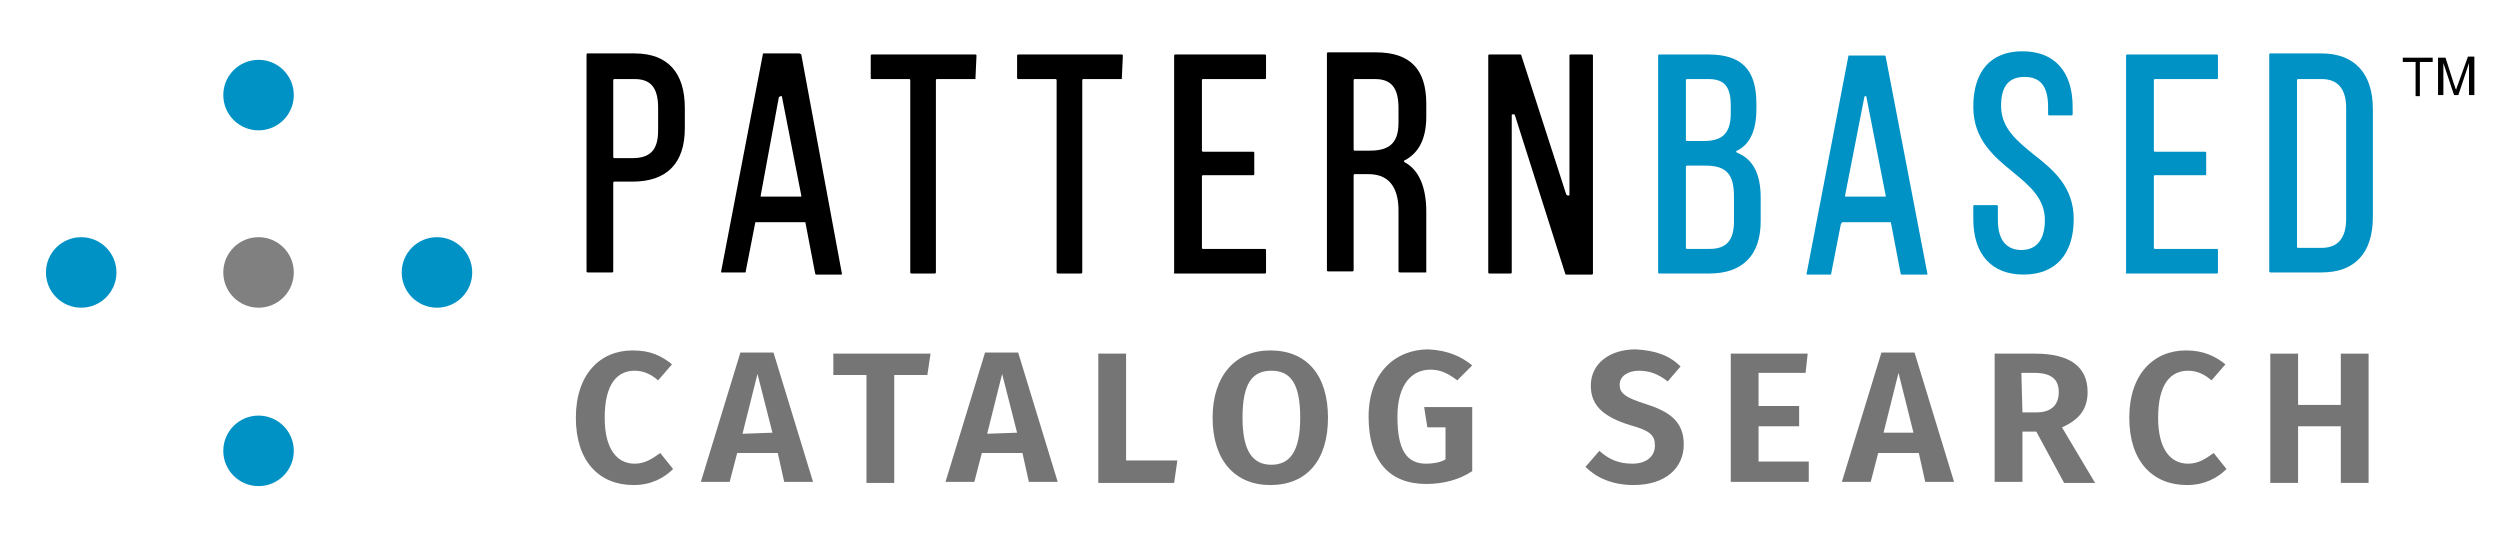
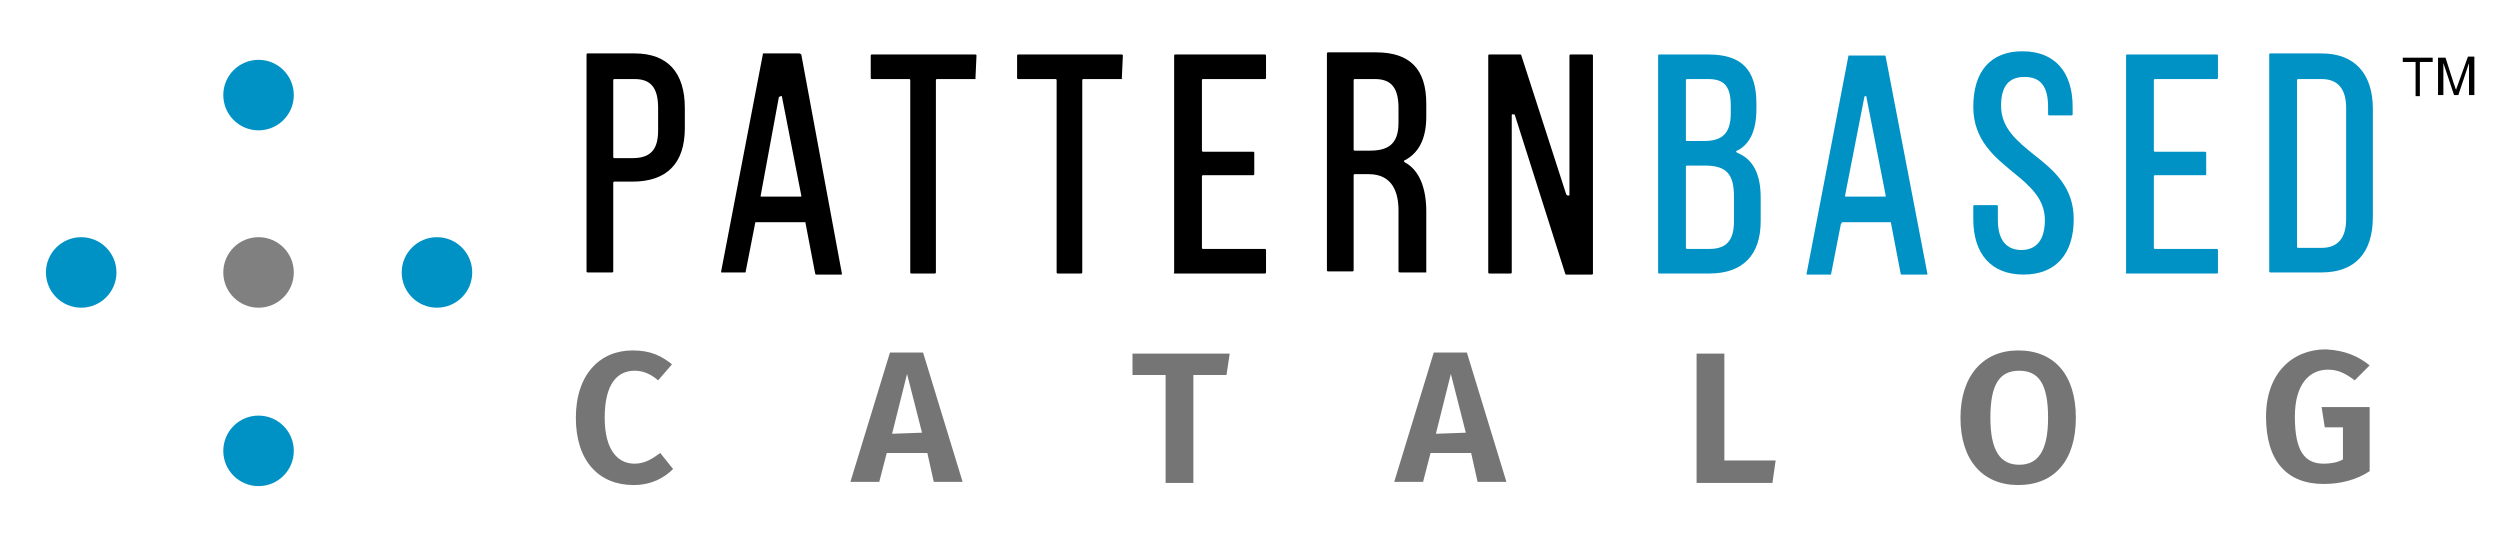
<svg xmlns="http://www.w3.org/2000/svg" version="1.1" id="Layer_1" x="0px" y="0px" viewBox="0 0 234 50" style="enable-background:new 0 0 234 50;" xml:space="preserve">
  <style type="text/css">
	.st0{fill:#0092C5;}
	.st1{fill:#808080;}
	.st2{fill:#757575;}
- 	.st6{fill:#000000;}
</style>
-   <g id="Layer1">
+   <g id="Layer1_1_">
    <g>
      <circle class="st0" cx="24.2" cy="8.9" r="3.3" />
      <circle class="st0" cx="7.6" cy="25.5" r="3.3" />
      <circle class="st1" cx="24.2" cy="25.5" r="3.3" />
      <circle class="st0" cx="24.2" cy="42.2" r="3.3" />
      <circle class="st0" cx="40.9" cy="25.5" r="3.3" />
    </g>
    <g>
      <g>
        <path class="st2" d="M62.9,34.1l-1.3,1.5c-0.7-0.6-1.4-0.9-2.2-0.9c-1.6,0-2.8,1.2-2.8,4.4c0,3,1.2,4.3,2.8,4.3     c1,0,1.7-0.5,2.4-1l1.2,1.5c-0.8,0.8-2,1.5-3.7,1.5c-3.2,0-5.4-2.2-5.4-6.3s2.3-6.3,5.3-6.3C60.9,32.8,61.9,33.3,62.9,34.1z" />
-         <path class="st2" d="M72.8,42.4H69l-0.7,2.7h-2.7L69.3,33h3.1l3.7,12.1h-2.7L72.8,42.4z M72.3,40.5L70.9,35l-1.4,5.6L72.3,40.5     L72.3,40.5z" />
-         <path class="st2" d="M86.8,35.1h-3.1v10.1h-2.6V35.1H78v-2h9.1L86.8,35.1z" />
-         <path class="st2" d="M95.7,42.4h-3.8l-0.7,2.7h-2.7L92.2,33h3.1L99,45.1h-2.7L95.7,42.4z M95.2,40.5L93.8,35l-1.4,5.6L95.2,40.5     L95.2,40.5z" />
-         <path class="st2" d="M105.4,43.1h4.8l-0.3,2.1h-7.1V33.1h2.6V43.1z" />
-         <path class="st2" d="M124.3,39.1c0,4-2,6.3-5.4,6.3c-3.3,0-5.4-2.3-5.4-6.3c0-3.9,2.1-6.3,5.4-6.3     C122.3,32.8,124.3,35.1,124.3,39.1z M116.3,39.1c0,3.2,1,4.4,2.7,4.4s2.7-1.2,2.7-4.4s-0.9-4.4-2.7-4.4     C117.2,34.7,116.3,35.9,116.3,39.1z" />
-         <path class="st2" d="M137.8,34.2l-1.4,1.4c-0.8-0.6-1.5-1-2.5-1c-1.7,0-3.1,1.3-3.1,4.4c0,3.2,0.9,4.4,2.7,4.4     c0.6,0,1.3-0.1,1.8-0.4v-3h-1.7l-0.3-1.9h4.5v6c-1.2,0.8-2.7,1.2-4.3,1.2c-3.5,0-5.4-2.2-5.4-6.3s2.5-6.3,5.6-6.3     C135.6,32.8,136.8,33.4,137.8,34.2z" />
-         <path class="st2" d="M157.3,34.3l-1.2,1.4c-0.9-0.7-1.7-1-2.7-1s-1.8,0.5-1.8,1.3s0.5,1.2,2.4,1.8c2.2,0.7,3.6,1.6,3.6,3.8     s-1.7,3.8-4.7,3.8c-2,0-3.5-0.7-4.5-1.7l1.3-1.5c0.9,0.8,1.8,1.2,3.1,1.2c1.2,0,2.1-0.6,2.1-1.7c0-1-0.5-1.4-2.3-1.9     c-2.6-0.8-3.7-1.9-3.7-3.7c0-2.1,1.8-3.4,4.2-3.4C155,32.8,156.3,33.3,157.3,34.3z" />
-         <path class="st2" d="M169,34.9h-4.4V38h3.8v1.9h-3.8v3.3h4.7v1.9H162v-12h7.2L169,34.9z" />
-         <path class="st2" d="M179.6,42.4h-3.8l-0.7,2.7h-2.7l3.7-12.1h3.1l3.7,12.1h-2.7L179.6,42.4z M179.1,40.5l-1.4-5.6l-1.4,5.6     H179.1z" />
-         <path class="st2" d="M190.6,40.4h-1.3v4.7h-2.6v-12h3.8c3.2,0,4.9,1.2,4.9,3.6c0,1.6-0.8,2.6-2.4,3.3l3.1,5.2h-2.9L190.6,40.4z      M189.3,38.6h1.3c1.3,0,2.1-0.6,2.1-1.9c0-1.2-0.7-1.8-2.3-1.8h-1.2L189.3,38.6L189.3,38.6z" />
-         <path class="st2" d="M208.3,34.1l-1.3,1.5c-0.7-0.6-1.4-0.9-2.2-0.9c-1.6,0-2.8,1.2-2.8,4.4c0,3,1.2,4.3,2.8,4.3     c1,0,1.7-0.5,2.4-1l1.2,1.5c-0.8,0.8-2,1.5-3.7,1.5c-3.2,0-5.4-2.2-5.4-6.3s2.3-6.3,5.3-6.3C206.2,32.8,207.3,33.3,208.3,34.1z" />
-         <path class="st2" d="M219.1,39.9h-4v5.3h-2.6V33.1h2.6v4.8h4v-4.8h2.6v12.1h-2.6V39.9z" />
+         <path class="st2" d="M86.8,42.4H83l-0.7,2.7h-2.7L83.3,33h3.1l3.7,12.1h-2.7L86.8,42.4z M86.3,40.5L84.9,35l-1.4,5.6L86.3,40.5     L86.3,40.5z" />
+         <path class="st2" d="M114.8,35.1h-3.1v10.1h-2.6V35.1H106v-2h9.1L114.8,35.1z" />
+         <path class="st2" d="M137.7,42.4h-3.8l-0.7,2.7h-2.7l3.7-12.1h3.1l3.7,12.1h-2.7L137.7,42.4z M137.2,40.5l-1.4-5.5l-1.4,5.6     L137.2,40.5L137.2,40.5z" />
+         <path class="st2" d="M161.4,43.1h4.8l-0.3,2.1h-7.1V33.1h2.6V43.1z" />
+         <path class="st2" d="M194.3,39.1c0,4-2,6.3-5.4,6.3c-3.3,0-5.4-2.3-5.4-6.3c0-3.9,2.1-6.3,5.4-6.3     C192.3,32.8,194.3,35.1,194.3,39.1z M186.3,39.1c0,3.2,1,4.4,2.7,4.4s2.7-1.2,2.7-4.4s-0.9-4.4-2.7-4.4     C187.2,34.7,186.3,35.9,186.3,39.1z" />
+         <path class="st2" d="M221.8,34.2l-1.4,1.4c-0.8-0.6-1.5-1-2.5-1c-1.7,0-3.1,1.3-3.1,4.4c0,3.2,0.9,4.4,2.7,4.4     c0.6,0,1.3-0.1,1.8-0.4v-3h-1.7l-0.3-1.9h4.5v6c-1.2,0.8-2.7,1.2-4.3,1.2c-3.5,0-5.4-2.2-5.4-6.3s2.5-6.3,5.6-6.3     C219.6,32.8,220.8,33.4,221.8,34.2z" />
      </g>
    </g>
    <g>
      <g>
        <g>
-           <path class="st6" d="M64.1,10.1c0-3.3-1.6-5.1-4.7-5.1H55c-0.1,0-0.1,0.1-0.1,0.1v20.3c0,0.1,0.1,0.1,0.1,0.1h2.3c0.1,0,0.1-0.1,0.1-0.1      v-8.3c0-0.1,0.1-0.1,0.1-0.1h1.7c3.2,0,4.9-1.7,4.9-5V10.1z M61.6,12.2c0,1.8-0.7,2.6-2.4,2.6h-1.7c-0.1,0-0.1-0.1-0.1-0.1V7.5      c0-0.1,0.1-0.1,0.1-0.1h1.9c1.5,0,2.2,0.8,2.2,2.7V12.2z" />
-           <path class="st6" d="M70.9,20.8h4.4l0,0c0.1,0,0.1,0,0.1,0.1l0.9,4.7c0,0.1,0.1,0.1,0.1,0.1h2.3h0.1v-0.1L75,5.1c0,0-0.1-0.1-0.2-0.1h-3.3      c-0.1,0-0.1,0-0.1,0.1l-3.9,20.3v0.1h0.1h2.1c0.1,0,0.1,0,0.1-0.1l0.9-4.6C70.8,20.8,70.8,20.8,70.9,20.8z M72.9,9.1      c0,0,0.1-0.1,0.2-0.1s0.1,0,0.1,0.1l1.8,9.2v0.1h-0.1h-3.6l0,0h-0.1v-0.1L72.9,9.1z" />
-           <path class="st6" d="M91.3,7.4C91.4,7.4,91.4,7.3,91.3,7.4l0.1-2.2c0-0.1-0.1-0.1-0.1-0.1h-9.7c-0.1,0-0.1,0.1-0.1,0.1v2.1      c0,0.1,0.1,0.1,0.1,0.1h3.5c0.1,0,0.1,0.1,0.1,0.1v18c0,0.1,0.1,0.1,0.1,0.1h2.2c0.1,0,0.1-0.1,0.1-0.1v-18      c0-0.1,0.1-0.1,0.1-0.1H91.3z" />
-           <path class="st6" d="M105,7.4C105.1,7.4,105.1,7.3,105,7.4l0.1-2.2c0-0.1-0.1-0.1-0.1-0.1h-9.7c-0.1,0-0.1,0.1-0.1,0.1v2.1      c0,0.1,0.1,0.1,0.1,0.1h3.5c0.1,0,0.1,0.1,0.1,0.1v18c0,0.1,0.1,0.1,0.1,0.1h2.2c0.1,0,0.1-0.1,0.1-0.1v-18      c0-0.1,0.1-0.1,0.1-0.1H105z" />
-           <path class="st6" d="M110,25.6h8.4c0.1,0,0.1-0.1,0.1-0.1v-2.1c0-0.1-0.1-0.1-0.1-0.1h-5.8c-0.1,0-0.1-0.1-0.1-0.1v-6.7      c0-0.1,0.1-0.1,0.1-0.1h4.7c0.1,0,0.1-0.1,0.1-0.1v-2c0-0.1-0.1-0.1-0.1-0.1h-4.7c-0.1,0-0.1-0.1-0.1-0.1V7.5      c0-0.1,0.1-0.1,0.1-0.1h5.8c0.1,0,0.1-0.1,0.1-0.1V5.2c0-0.1-0.1-0.1-0.1-0.1H110c-0.1,0-0.1,0.1-0.1,0.1v20.3      C109.8,25.6,109.9,25.6,110,25.6z" />
-           <path class="st6" d="M131.1,25.5h2.3h0.1v-0.1v-5.6c0-2.3-0.7-3.9-2-4.6l-0.1-0.1c0,0,0-0.1,0.1-0.1c1.3-0.7,2-2,2-4.1V9.7      c0-3.2-1.5-4.8-4.7-4.8h-4.5c-0.1,0-0.1,0.1-0.1,0.1v20.3c0,0.1,0.1,0.1,0.1,0.1h2.3c0.1,0,0.1-0.1,0.1-0.1v-8.9      c0-0.1,0.1-0.1,0.1-0.1h1.3c2.3,0,2.8,1.8,2.8,3.4v5.7C130.9,25.5,131,25.5,131.1,25.5z M128.2,14.1h-1.4      c-0.1,0-0.1-0.1-0.1-0.1V7.5c0-0.1,0.1-0.1,0.1-0.1h1.9c1.5,0,2.2,0.8,2.2,2.7v1.4C130.9,13.6,129.8,14.1,128.2,14.1z" />
-           <path class="st6" d="M141.8,10.8l4.7,14.8c0,0.1,0.1,0.1,0.1,0.1h2.4c0.1,0,0.1-0.1,0.1-0.1V5.2c0-0.1-0.1-0.1-0.1-0.1h-2      c-0.1,0-0.1,0.1-0.1,0.1v13c0,0.1,0,0.1-0.1,0.1s-0.1,0-0.2-0.1l-4.2-13c0-0.1-0.1-0.1-0.1-0.1h-2.9c-0.1,0-0.1,0.1-0.1,0.1      v20.3c0,0.1,0.1,0.1,0.1,0.1h2c0.1,0,0.1-0.1,0.1-0.1V10.8c0-0.1,0-0.1,0.1-0.1l0,0C141.7,10.7,141.8,10.7,141.8,10.8z" />
+           <path d="M64.1,10.1c0-3.3-1.6-5.1-4.7-5.1H55c-0.1,0-0.1,0.1-0.1,0.1v20.3c0,0.1,0.1,0.1,0.1,0.1h2.3c0.1,0,0.1-0.1,0.1-0.1      v-8.3c0-0.1,0.1-0.1,0.1-0.1h1.7c3.2,0,4.9-1.7,4.9-5V10.1z M61.6,12.2c0,1.8-0.7,2.6-2.4,2.6h-1.7c-0.1,0-0.1-0.1-0.1-0.1V7.5      c0-0.1,0.1-0.1,0.1-0.1h1.9c1.5,0,2.2,0.8,2.2,2.7V12.2z" />
+           <path d="M70.9,20.8h4.4l0,0c0.1,0,0.1,0,0.1,0.1l0.9,4.7c0,0.1,0.1,0.1,0.1,0.1h2.3h0.1v-0.1L75,5.1c0,0-0.1-0.1-0.2-0.1h-3.3      c-0.1,0-0.1,0-0.1,0.1l-3.9,20.3v0.1h0.1h2.1c0.1,0,0.1,0,0.1-0.1l0.9-4.6C70.8,20.8,70.8,20.8,70.9,20.8z M72.9,9.1      c0,0,0.1-0.1,0.2-0.1s0.1,0,0.1,0.1l1.8,9.2v0.1h-0.1h-3.6l0,0h-0.1v-0.1L72.9,9.1z" />
+           <path d="M91.3,7.4C91.4,7.4,91.4,7.3,91.3,7.4l0.1-2.2c0-0.1-0.1-0.1-0.1-0.1h-9.7c-0.1,0-0.1,0.1-0.1,0.1v2.1      c0,0.1,0.1,0.1,0.1,0.1h3.5c0.1,0,0.1,0.1,0.1,0.1v18c0,0.1,0.1,0.1,0.1,0.1h2.2c0.1,0,0.1-0.1,0.1-0.1v-18      c0-0.1,0.1-0.1,0.1-0.1H91.3z" />
+           <path d="M105,7.4C105.1,7.4,105.1,7.3,105,7.4l0.1-2.2c0-0.1-0.1-0.1-0.1-0.1h-9.7c-0.1,0-0.1,0.1-0.1,0.1v2.1      c0,0.1,0.1,0.1,0.1,0.1h3.5c0.1,0,0.1,0.1,0.1,0.1v18c0,0.1,0.1,0.1,0.1,0.1h2.2c0.1,0,0.1-0.1,0.1-0.1v-18      c0-0.1,0.1-0.1,0.1-0.1H105z" />
+           <path d="M110,25.6h8.4c0.1,0,0.1-0.1,0.1-0.1v-2.1c0-0.1-0.1-0.1-0.1-0.1h-5.8c-0.1,0-0.1-0.1-0.1-0.1v-6.7      c0-0.1,0.1-0.1,0.1-0.1h4.7c0.1,0,0.1-0.1,0.1-0.1v-2c0-0.1-0.1-0.1-0.1-0.1h-4.7c-0.1,0-0.1-0.1-0.1-0.1V7.5      c0-0.1,0.1-0.1,0.1-0.1h5.8c0.1,0,0.1-0.1,0.1-0.1V5.2c0-0.1-0.1-0.1-0.1-0.1H110c-0.1,0-0.1,0.1-0.1,0.1v20.3      C109.8,25.6,109.9,25.6,110,25.6z" />
+           <path d="M131.1,25.5h2.3h0.1v-0.1v-5.6c0-2.3-0.7-3.9-2-4.6l-0.1-0.1c0,0,0-0.1,0.1-0.1c1.3-0.7,2-2,2-4.1V9.7      c0-3.2-1.5-4.8-4.7-4.8h-4.5c-0.1,0-0.1,0.1-0.1,0.1v20.3c0,0.1,0.1,0.1,0.1,0.1h2.3c0.1,0,0.1-0.1,0.1-0.1v-8.9      c0-0.1,0.1-0.1,0.1-0.1h1.3c2.3,0,2.8,1.8,2.8,3.4v5.7C130.9,25.5,131,25.5,131.1,25.5z M128.2,14.1h-1.4      c-0.1,0-0.1-0.1-0.1-0.1V7.5c0-0.1,0.1-0.1,0.1-0.1h1.9c1.5,0,2.2,0.8,2.2,2.7v1.4C130.9,13.6,129.8,14.1,128.2,14.1z" />
+           <path d="M141.8,10.8l4.7,14.8c0,0.1,0.1,0.1,0.1,0.1h2.4c0.1,0,0.1-0.1,0.1-0.1V5.2c0-0.1-0.1-0.1-0.1-0.1h-2      c-0.1,0-0.1,0.1-0.1,0.1v13c0,0.1,0,0.1-0.1,0.1s-0.1,0-0.2-0.1l-4.2-13c0-0.1-0.1-0.1-0.1-0.1h-2.9c-0.1,0-0.1,0.1-0.1,0.1      v20.3c0,0.1,0.1,0.1,0.1,0.1h2c0.1,0,0.1-0.1,0.1-0.1V10.8c0-0.1,0-0.1,0.1-0.1l0,0C141.7,10.7,141.8,10.7,141.8,10.8z" />
        </g>
        <g>
          <path class="st0" d="M164.8,18.5c0-2.2-0.7-3.6-2.2-4.2l-0.1-0.1c0,0,0-0.1,0.1-0.1c1.2-0.6,1.8-1.9,1.8-3.9V9.7      c0-3.2-1.4-4.6-4.5-4.6h-4.6c-0.1,0-0.1,0.1-0.1,0.1v20.3c0,0.1,0.1,0.1,0.1,0.1h4.7c3.1,0,4.8-1.7,4.8-4.9V18.5z M157.8,7.5      c0-0.1,0.1-0.1,0.1-0.1h2c1.5,0,2.1,0.7,2.1,2.5v0.7c0,2.1-1,2.6-2.6,2.6h-1.5c-0.1,0-0.1-0.1-0.1-0.1V7.5z M162.3,20.7      c0,1.8-0.7,2.6-2.3,2.6h-2.1c-0.1,0-0.1-0.1-0.1-0.1v-7.6c0-0.1,0.1-0.1,0.1-0.1h1.7c2,0,2.7,0.8,2.7,2.9L162.3,20.7L162.3,20.7      z" />
          <path class="st0" d="M172.5,20.8h4.4l0,0c0.1,0,0.1,0,0.1,0.1l0.9,4.7c0,0.1,0.1,0.1,0.1,0.1h2.3h0.1v-0.1l-3.9-20.3      c0-0.1-0.1-0.1-0.1-0.1h-3.3c-0.1,0-0.1,0-0.1,0.1l-3.9,20.3v0.1h0.1h2.1c0.1,0,0.1,0,0.1-0.1l0.9-4.6      C172.4,20.8,172.4,20.8,172.5,20.8z M174.5,9.1c0-0.1,0.1-0.1,0.1-0.1c0.1,0,0.1,0,0.1,0.1l1.8,9.2v0.1h-0.1h-3.6l0,0h-0.1v-0.1      L174.5,9.1z" />
          <path class="st0" d="M190.4,14.5l0.1-0.1L190.4,14.5c-1.6-1.3-3.1-2.5-3.1-4.6c0-1.8,0.7-2.7,2.2-2.7s2.2,0.9,2.2,2.8v0.7      c0,0.1,0.1,0.1,0.1,0.1h2.1c0.1,0,0.1-0.1,0.1-0.1V10c0-3.3-1.7-5.2-4.7-5.2s-4.6,1.9-4.6,5.2c0,3.1,2,4.7,3.7,6.1      c1.6,1.3,3,2.5,3,4.5c0,2.3-1.2,2.8-2.2,2.8s-2.2-0.5-2.2-2.8v-1.3c0-0.1-0.1-0.1-0.1-0.1h-2.1c-0.1,0-0.1,0.1-0.1,0.1v1.2      c0,3.3,1.7,5.2,4.7,5.2s4.7-1.9,4.7-5.2C194.1,17.5,192.2,15.9,190.4,14.5z" />
          <path class="st0" d="M199.1,25.6h8.4c0.1,0,0.1-0.1,0.1-0.1v-2.1c0-0.1-0.1-0.1-0.1-0.1h-5.8c-0.1,0-0.1-0.1-0.1-0.1v-6.7      c0-0.1,0.1-0.1,0.1-0.1h4.7c0.1,0,0.1-0.1,0.1-0.1v-2c0-0.1-0.1-0.1-0.1-0.1h-4.7c-0.1,0-0.1-0.1-0.1-0.1V7.5      c0-0.1,0.1-0.1,0.1-0.1h5.8c0.1,0,0.1-0.1,0.1-0.1V5.2c0-0.1-0.1-0.1-0.1-0.1h-8.4c-0.1,0-0.1,0.1-0.1,0.1v20.3      C198.9,25.6,199,25.6,199.1,25.6z" />
          <path class="st0" d="M222.1,10.2c0-3.3-1.7-5.2-4.8-5.2h-4.8c-0.1,0-0.1,0.1-0.1,0.1v20.3c0,0.1,0.1,0.1,0.1,0.1h4.8      c3.1,0,4.8-1.8,4.8-5.2V10.2z M219.6,20.5c0,1.8-0.8,2.7-2.3,2.7h-2.2c-0.1,0-0.1-0.1-0.1-0.1V7.5c0-0.1,0.1-0.1,0.1-0.1h2.2      c1.5,0,2.3,0.9,2.3,2.7V20.5z" />
        </g>
      </g>
      <g>
-         <path class="st6" d="M226.1,8.9V5.8h-1.2V5.4h2.8v0.4h-1.2v3.2H226.1z" />
-         <path class="st6" d="M228.2,8.9V5.4h0.7l0.8,2.5c0.1,0.2,0.1,0.4,0.2,0.5c0-0.1,0.1-0.3,0.2-0.6l0.9-2.5h0.6v3.6h-0.5v-3l-1,3h-0.4l-1-3v3     H228.2z" />
+         <path d="M226.1,8.9V5.8h-1.2V5.4h2.8v0.4h-1.2V9h-0.4V8.9z" />
+         <path d="M228.2,8.9V5.4h0.7l0.8,2.5c0.1,0.2,0.1,0.4,0.2,0.5c0-0.1,0.1-0.3,0.2-0.6l0.9-2.5h0.6v3.6h-0.5v-3l-1,3h-0.4l-1-3v3     H228.2z" />
      </g>
    </g>
  </g>
</svg>
